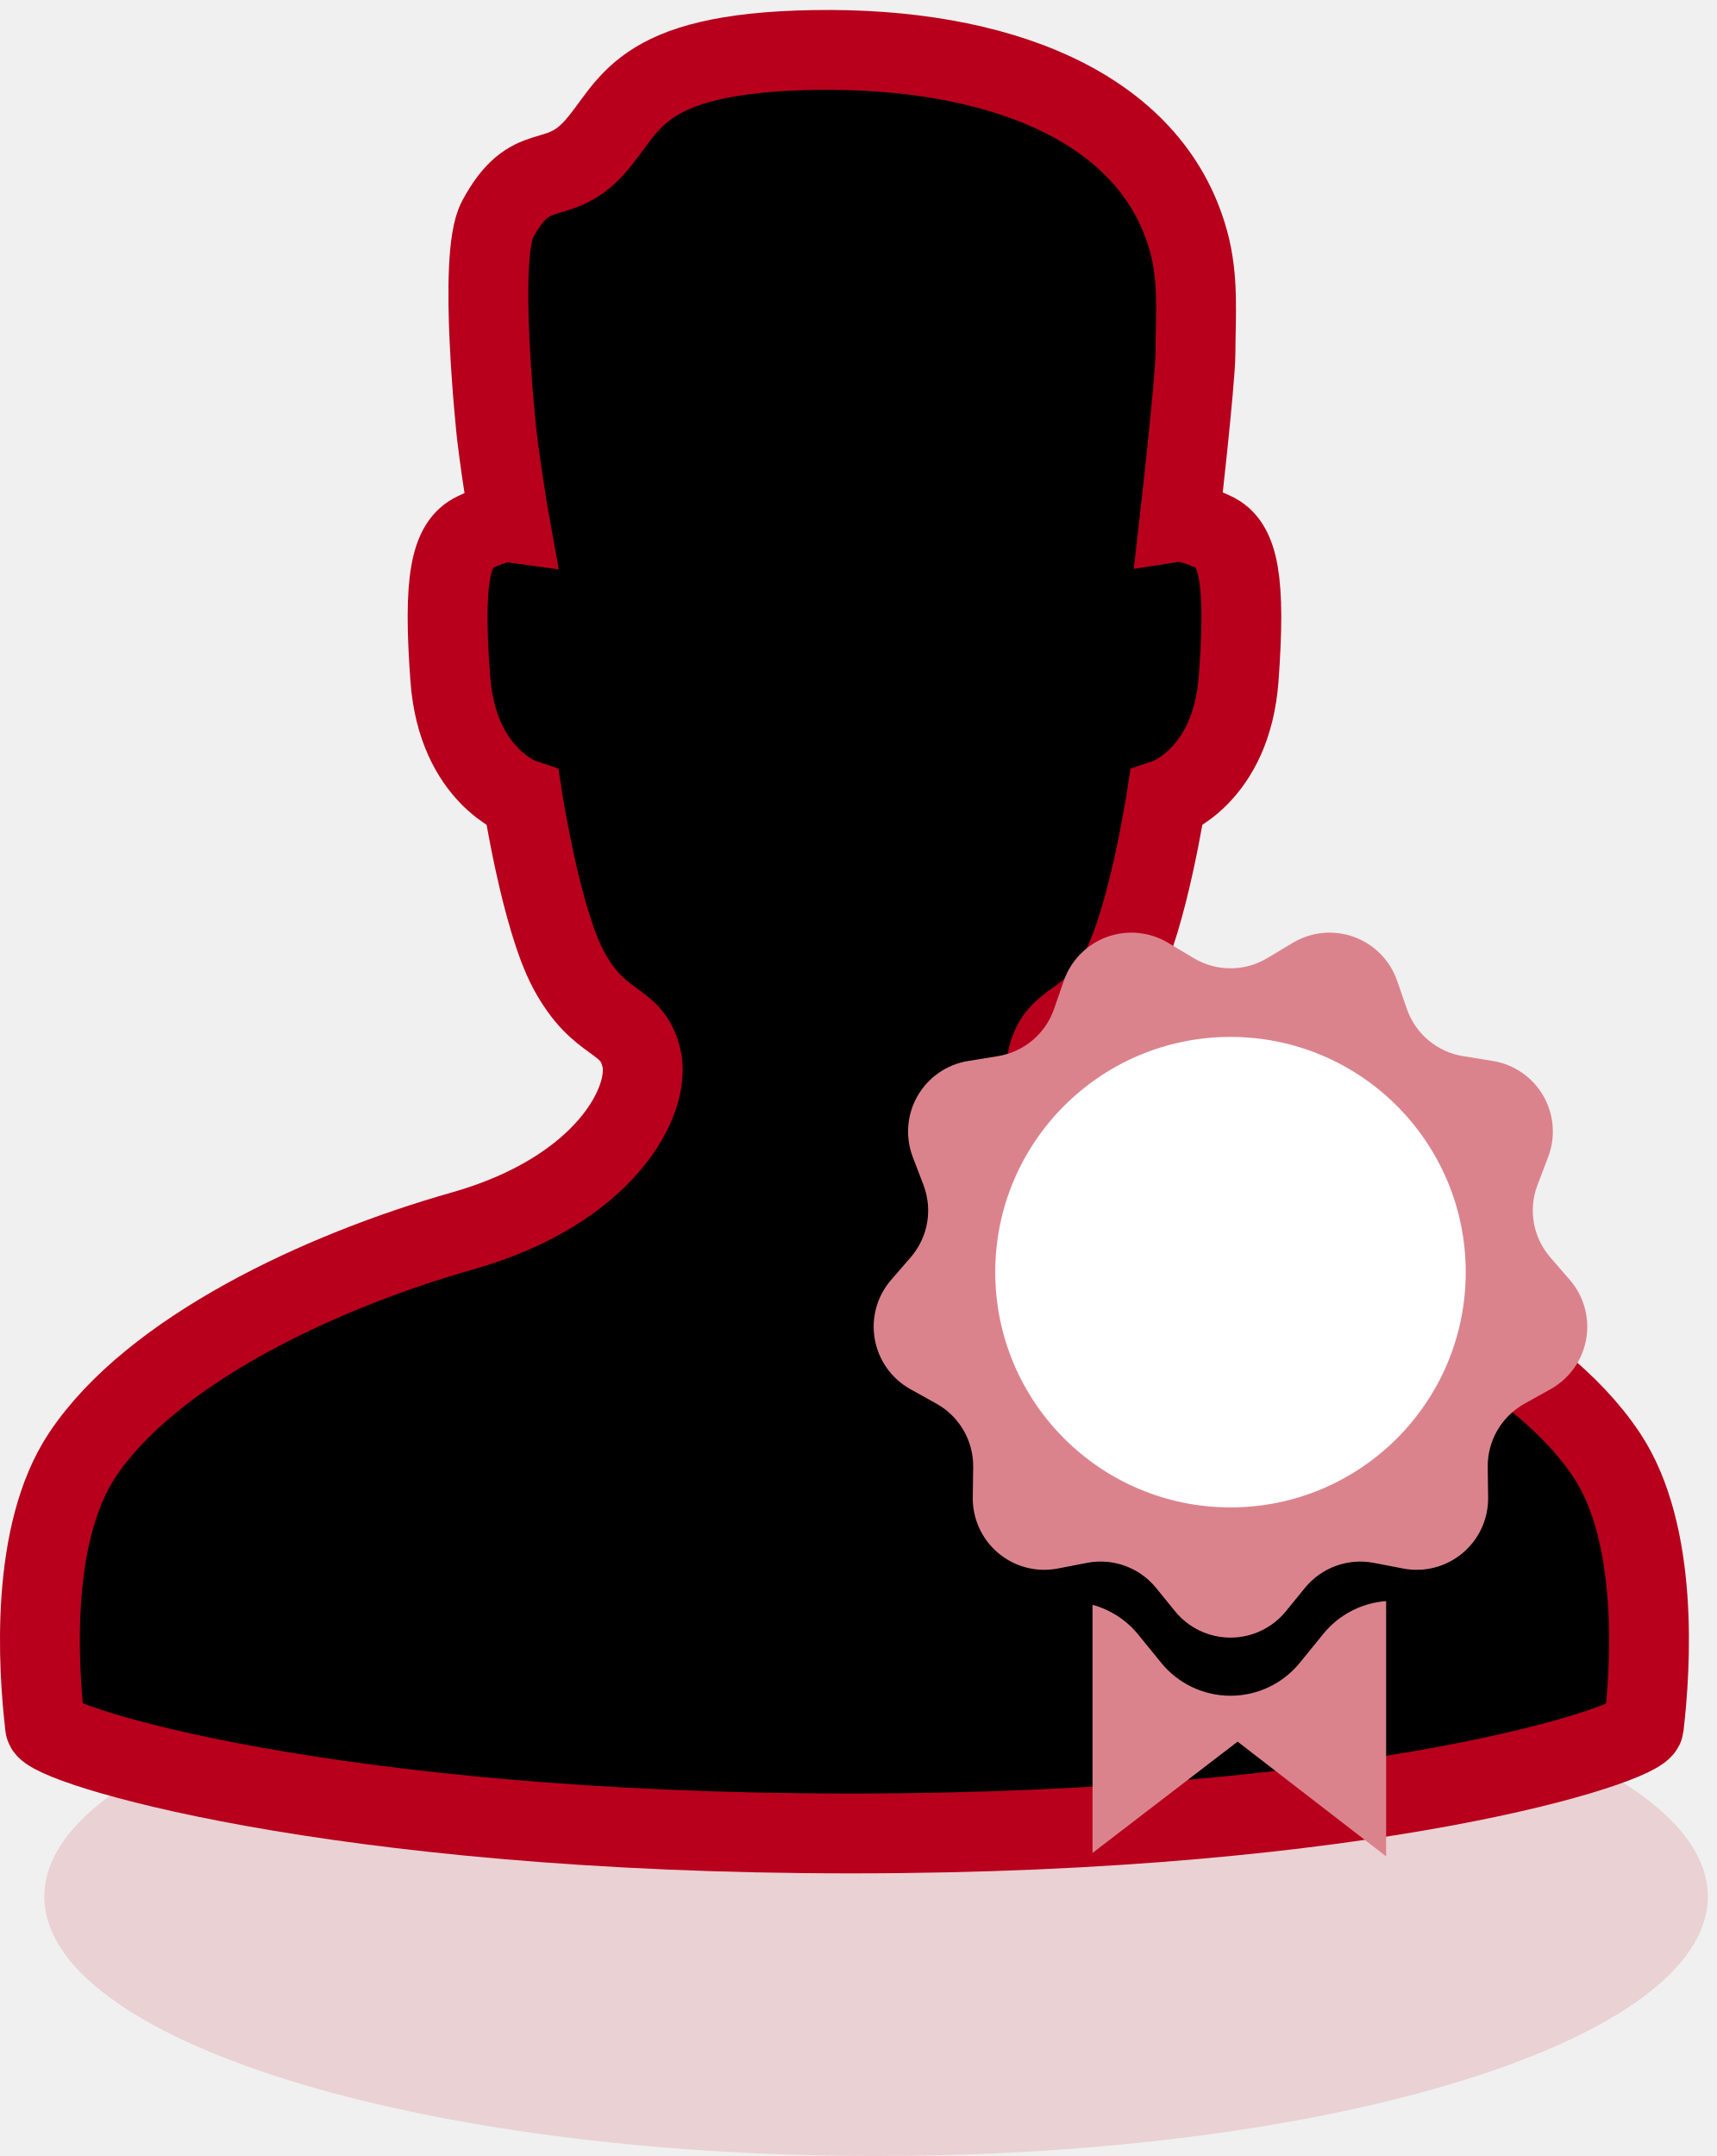
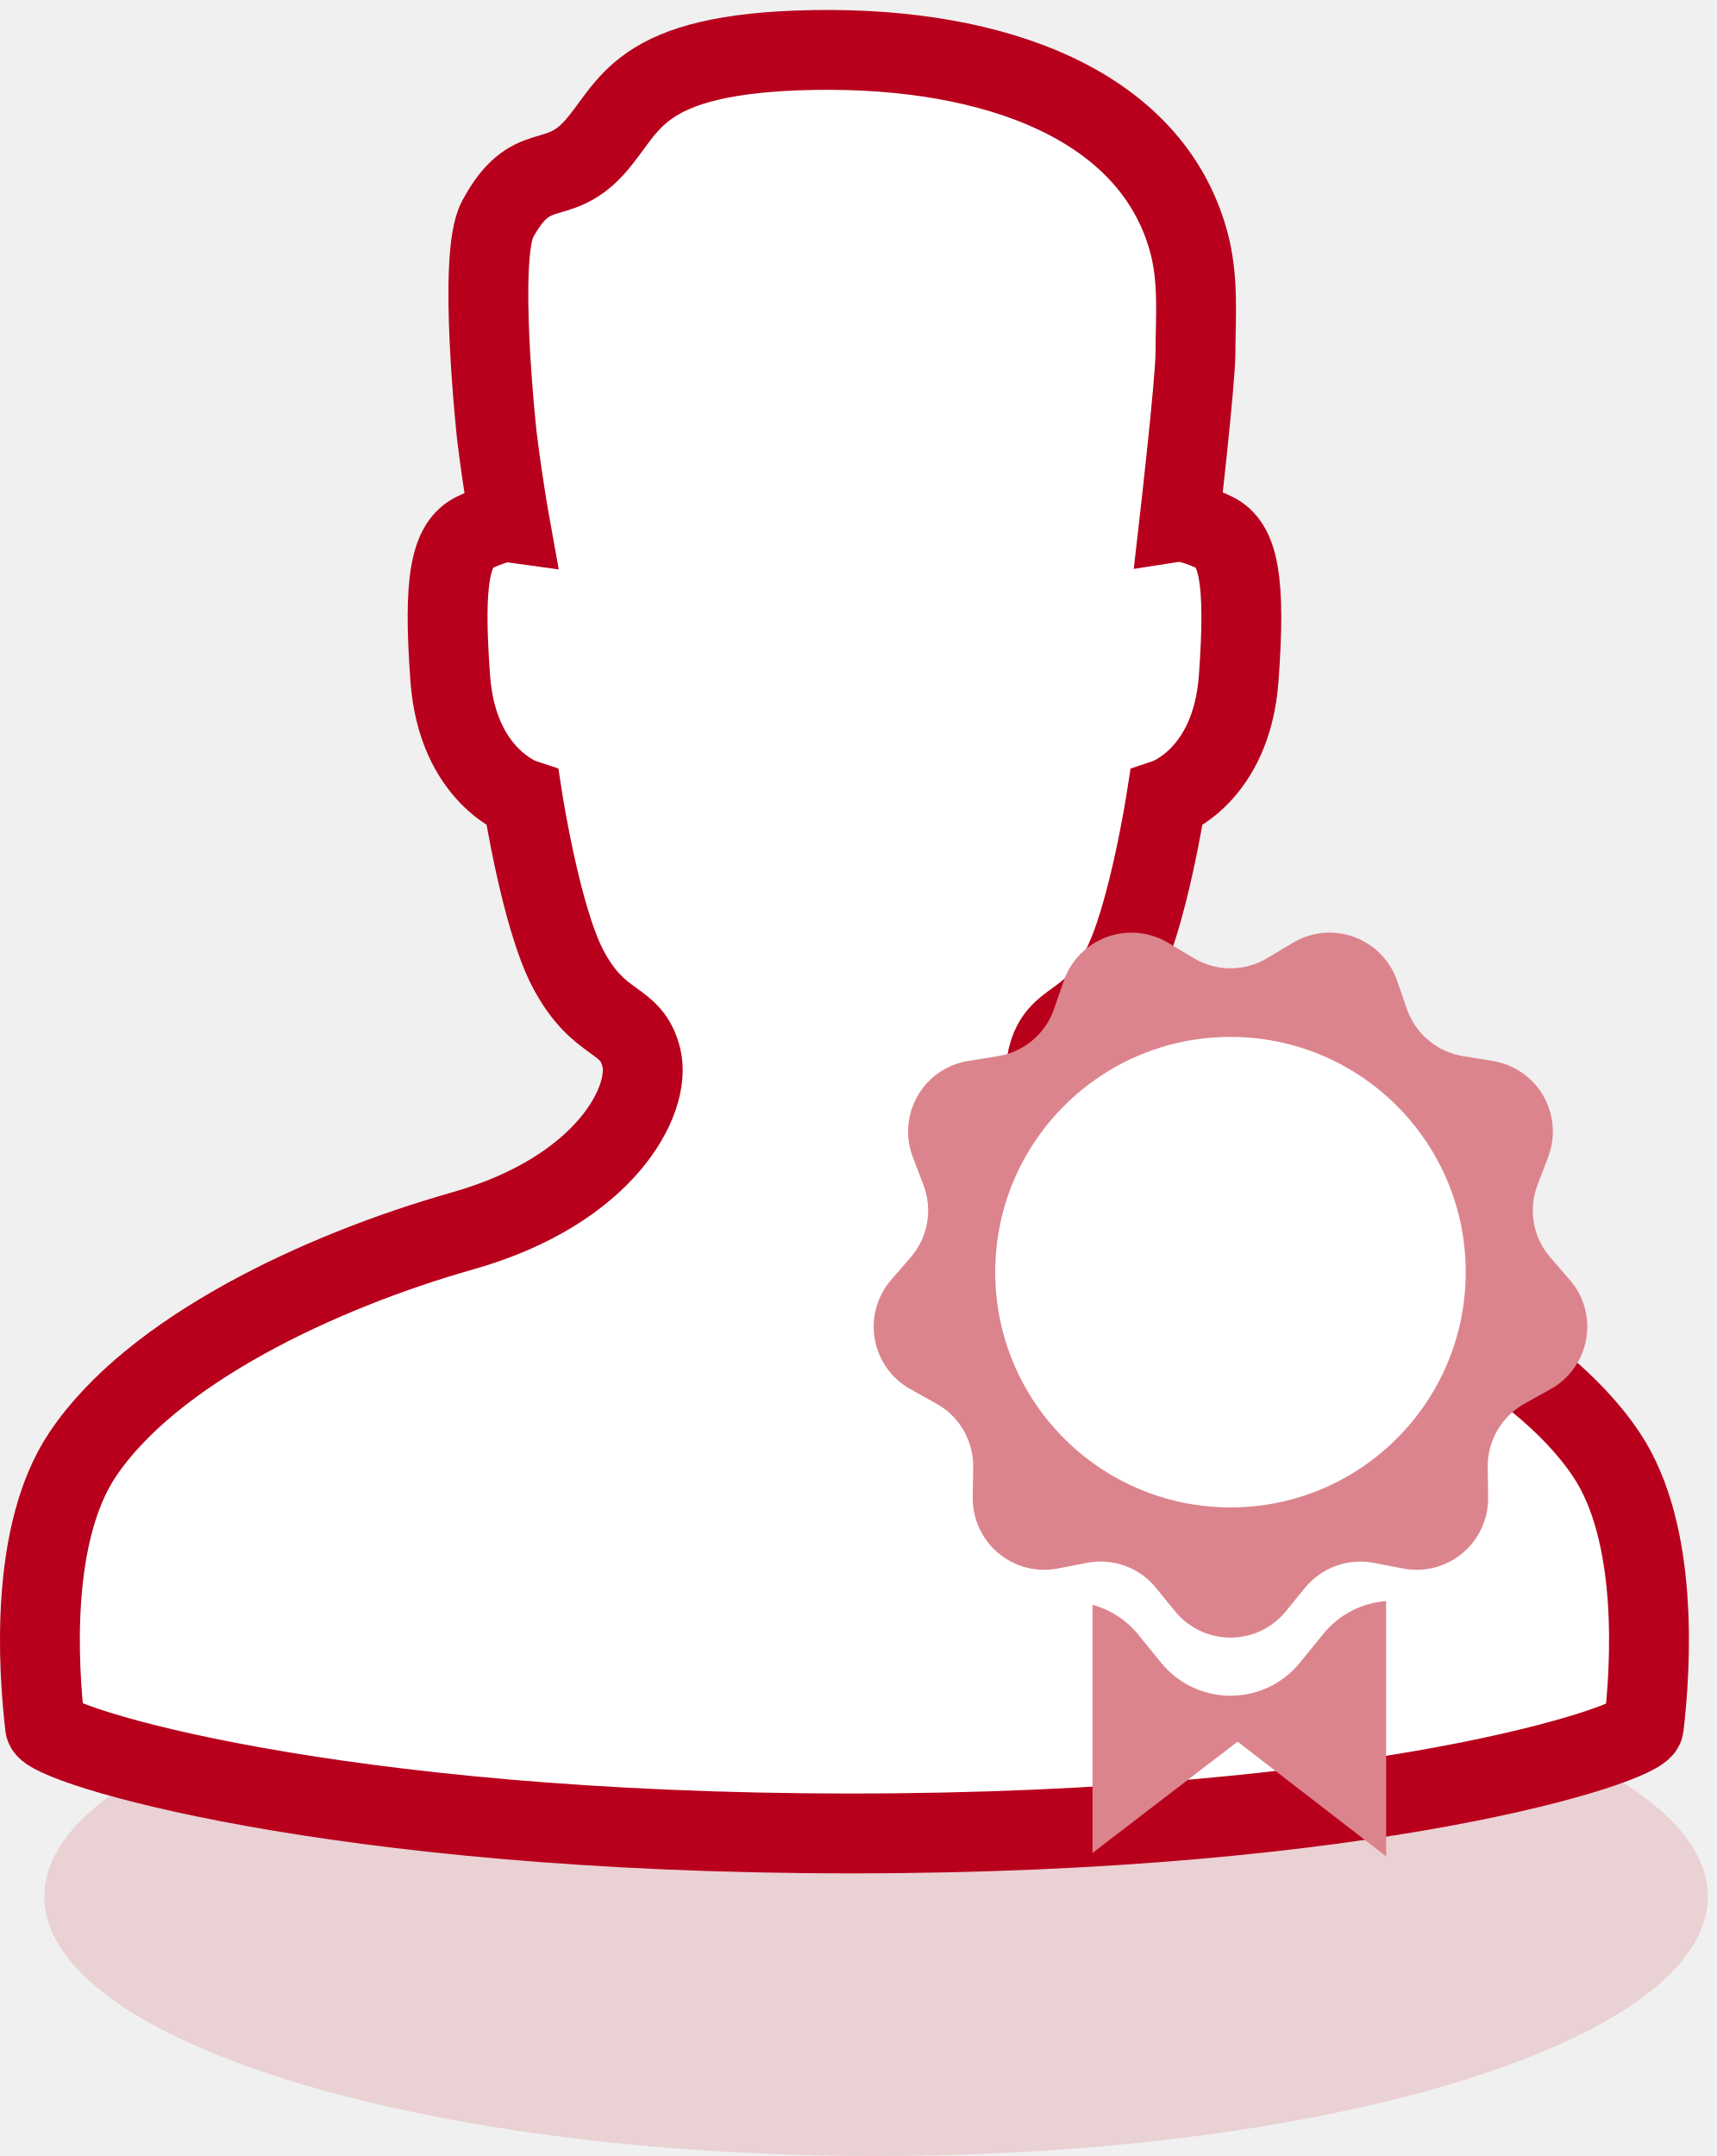
<svg xmlns="http://www.w3.org/2000/svg" width="43" height="54" viewBox="0 0 43 54">
  <g fill="none" fill-rule="evenodd">
-     <path fill="#db838d" d="M38.94 43.75c-3.773 1.662-9.972 2.75-16.997 2.75S8.719 45.412 4.945 43.75C2.538 44.81 1.11 46.102 1.11 47.5c0 3.59 9.327 6.5 20.833 6.5 11.506 0 20.833-2.91 20.833-6.5 0-1.398-1.428-2.69-3.835-3.75" opacity=".285" />
-     <path stroke="#b8001c" stroke-width="2" d="M40.238 36.437c-1.74-2.612-5.949-4.595-9.528-5.61-3.579-1.016-4.727-3.277-4.473-4.329.254-1.052 1.04-.725 1.835-2.226.678-1.279 1.14-4.267 1.14-4.267s1.631-.544 1.813-3.01c.181-2.467 0-3.374-.617-3.664-.617-.29-.87-.254-.87-.254s.402-3.509.405-4.244c.003-.93.087-1.845-.174-2.793-.94-3.409-4.84-4.86-9.368-4.788-4.527.073-4.597 1.451-5.537 2.467-.94 1.015-1.567.217-2.403 1.777-.505.943-.018 5.405-.018 5.405.152 1.235.322 2.176.322 2.176s-.254-.036-.87.254c-.617.29-.799 1.197-.617 3.664.181 2.466 1.813 3.01 1.813 3.01s.461 2.988 1.14 4.267c.795 1.501 1.581 1.174 1.835 2.226s-.895 3.313-4.474 4.33c-3.579 1.014-7.787 2.997-9.528 5.61-1.316 1.974-1.112 5.305-.934 6.811.053.446 7.153 2.672 20.19 2.672 13.035 0 19.8-2.226 19.852-2.672.178-1.506.383-4.837-.934-6.812z" fill="#000000" />
-     <path fill="#db838d" d="M31.738 23.999l.645-.386a1.79 1.79 0 0 1 2.61.95l.246.71a1.791 1.791 0 0 0 1.407 1.18l.742.12a1.79 1.79 0 0 1 1.389 2.405l-.268.703a1.793 1.793 0 0 0 .319 1.809l.492.568a1.79 1.79 0 0 1-.482 2.735l-.657.366a1.791 1.791 0 0 0-.918 1.59l.01.752a1.79 1.79 0 0 1-2.126 1.785l-.738-.142a1.79 1.79 0 0 0-1.726.629l-.475.583a1.79 1.79 0 0 1-2.777 0l-.474-.583a1.791 1.791 0 0 0-1.726-.63l-.738.143a1.79 1.79 0 0 1-2.128-1.785l.01-.751a1.79 1.79 0 0 0-.917-1.591l-.656-.366a1.79 1.79 0 0 1-.483-2.735l.492-.568a1.79 1.79 0 0 0 .319-1.81l-.268-.702a1.79 1.79 0 0 1 1.389-2.405l.742-.12a1.79 1.79 0 0 0 1.407-1.18l.246-.71a1.791 1.791 0 0 1 2.61-.95l.645.386a1.79 1.79 0 0 0 1.837 0" />
+     <path fill="#dc848d" d="M38.94 43.75c-3.773 1.662-9.972 2.75-16.997 2.75S8.719 45.412 4.945 43.75C2.538 44.81 1.11 46.102 1.11 47.5c0 3.59 9.327 6.5 20.833 6.5 11.506 0 20.833-2.91 20.833-6.5 0-1.398-1.428-2.69-3.835-3.75" opacity=".285" />
+     <path stroke="#b8001c" stroke-width="2" d="M40.238 36.437c-1.74-2.612-5.949-4.595-9.528-5.61-3.579-1.016-4.727-3.277-4.473-4.329.254-1.052 1.04-.725 1.835-2.226.678-1.279 1.14-4.267 1.14-4.267s1.631-.544 1.813-3.01c.181-2.467 0-3.374-.617-3.664-.617-.29-.87-.254-.87-.254s.402-3.509.405-4.244c.003-.93.087-1.845-.174-2.793-.94-3.409-4.84-4.86-9.368-4.788-4.527.073-4.597 1.451-5.537 2.467-.94 1.015-1.567.217-2.403 1.777-.505.943-.018 5.405-.018 5.405.152 1.235.322 2.176.322 2.176s-.254-.036-.87.254c-.617.29-.799 1.197-.617 3.664.181 2.466 1.813 3.01 1.813 3.01s.461 2.988 1.14 4.267c.795 1.501 1.581 1.174 1.835 2.226s-.895 3.313-4.474 4.33c-3.579 1.014-7.787 2.997-9.528 5.61-1.316 1.974-1.112 5.305-.934 6.811.053.446 7.153 2.672 20.19 2.672 13.035 0 19.8-2.226 19.852-2.672.178-1.506.383-4.837-.934-6.812z" fill="#fff" />
+     <path fill="#dc848d" d="M31.738 23.999l.645-.386a1.79 1.79 0 0 1 2.61.95l.246.71a1.791 1.791 0 0 0 1.407 1.18l.742.12a1.79 1.79 0 0 1 1.389 2.405l-.268.703a1.793 1.793 0 0 0 .319 1.809l.492.568a1.79 1.79 0 0 1-.482 2.735l-.657.366a1.791 1.791 0 0 0-.918 1.59l.01.752a1.79 1.79 0 0 1-2.126 1.785l-.738-.142a1.79 1.79 0 0 0-1.726.629l-.475.583a1.79 1.79 0 0 1-2.777 0l-.474-.583a1.791 1.791 0 0 0-1.726-.63l-.738.143a1.79 1.79 0 0 1-2.128-1.785l.01-.751a1.79 1.79 0 0 0-.917-1.591l-.656-.366a1.79 1.79 0 0 1-.483-2.735l.492-.568a1.79 1.79 0 0 0 .319-1.81l-.268-.702a1.79 1.79 0 0 1 1.389-2.405l.742-.12a1.79 1.79 0 0 0 1.407-1.18l.246-.71a1.791 1.791 0 0 1 2.61-.95l.645.386a1.79 1.79 0 0 0 1.837 0" />
    <path fill="#FFF" d="M36.712 31.863a5.892 5.892 0 1 1-11.784 0 5.892 5.892 0 0 1 11.784 0" />
-     <path fill="#db838d" d="M33.148 40.919l-.593.729a2.238 2.238 0 0 1-3.47 0l-.594-.73a2.217 2.217 0 0 0-1.127-.723v6.215l3.634-2.788 3.72 2.873v-6.393a2.238 2.238 0 0 0-1.57.817" />
+     <path fill="#dc848d" d="M33.148 40.919l-.593.729a2.238 2.238 0 0 1-3.47 0l-.594-.73a2.217 2.217 0 0 0-1.127-.723v6.215l3.634-2.788 3.72 2.873v-6.393a2.238 2.238 0 0 0-1.57.817" />
  </g>
</svg>
